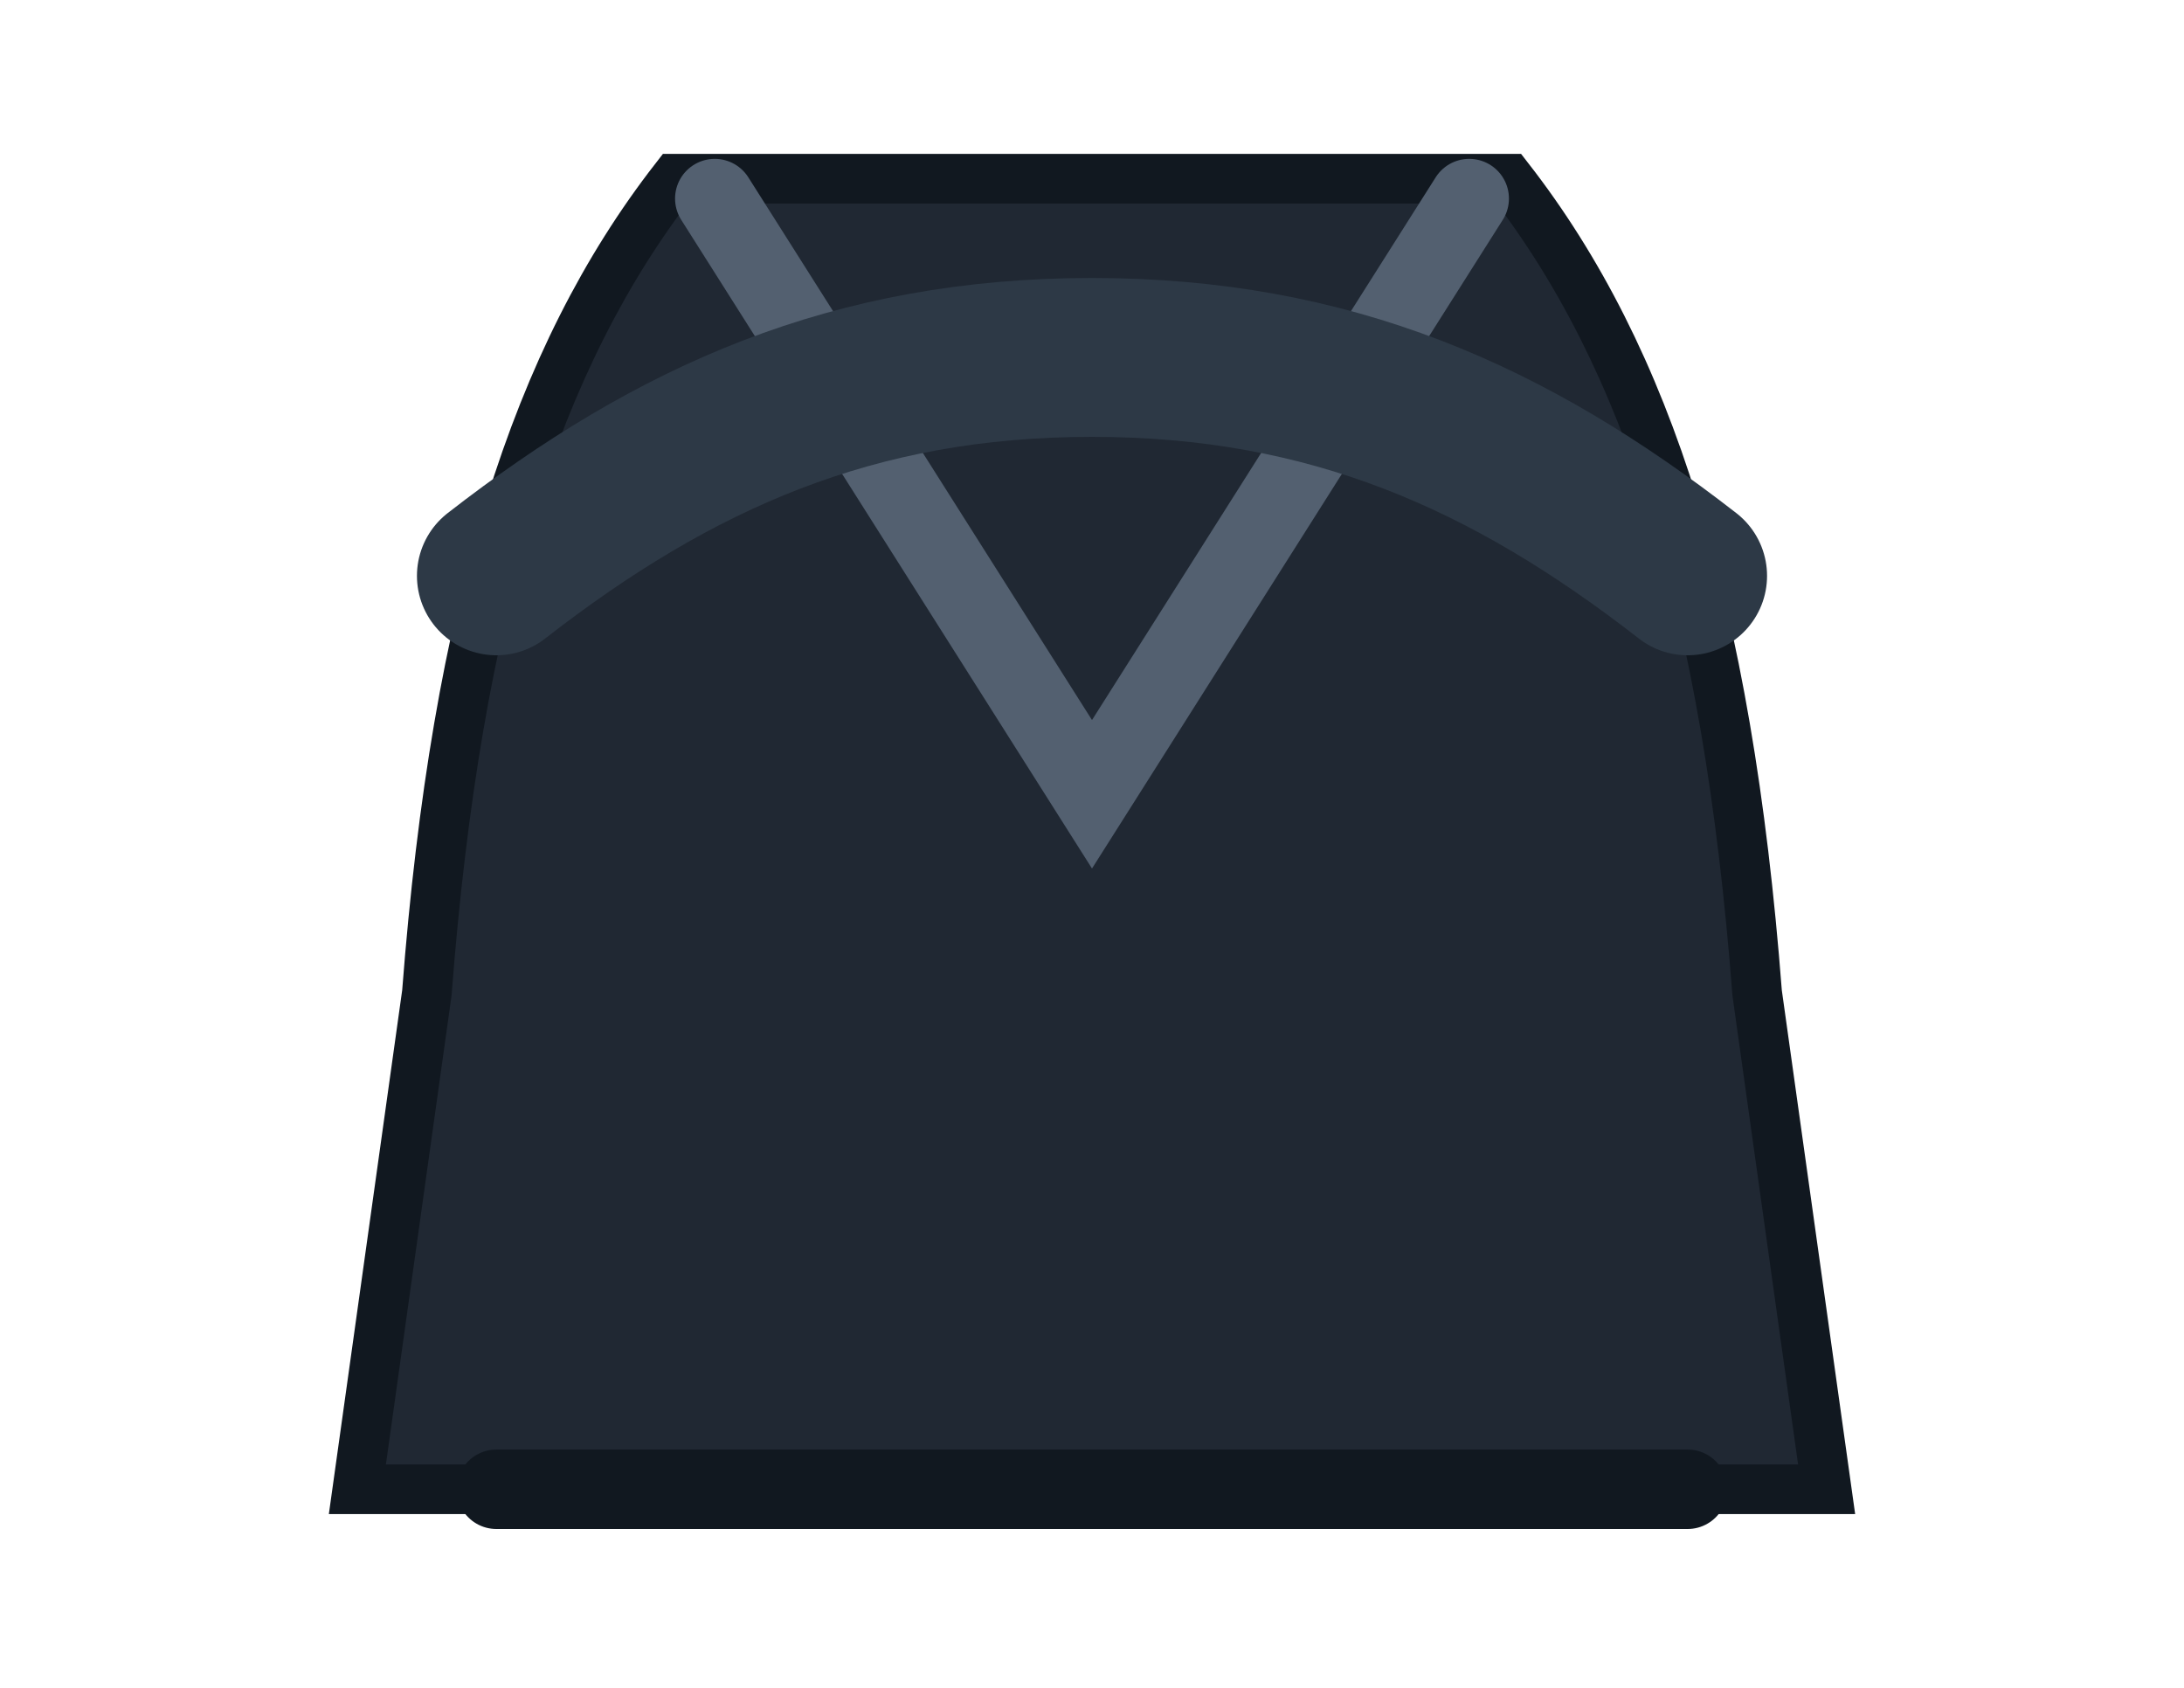
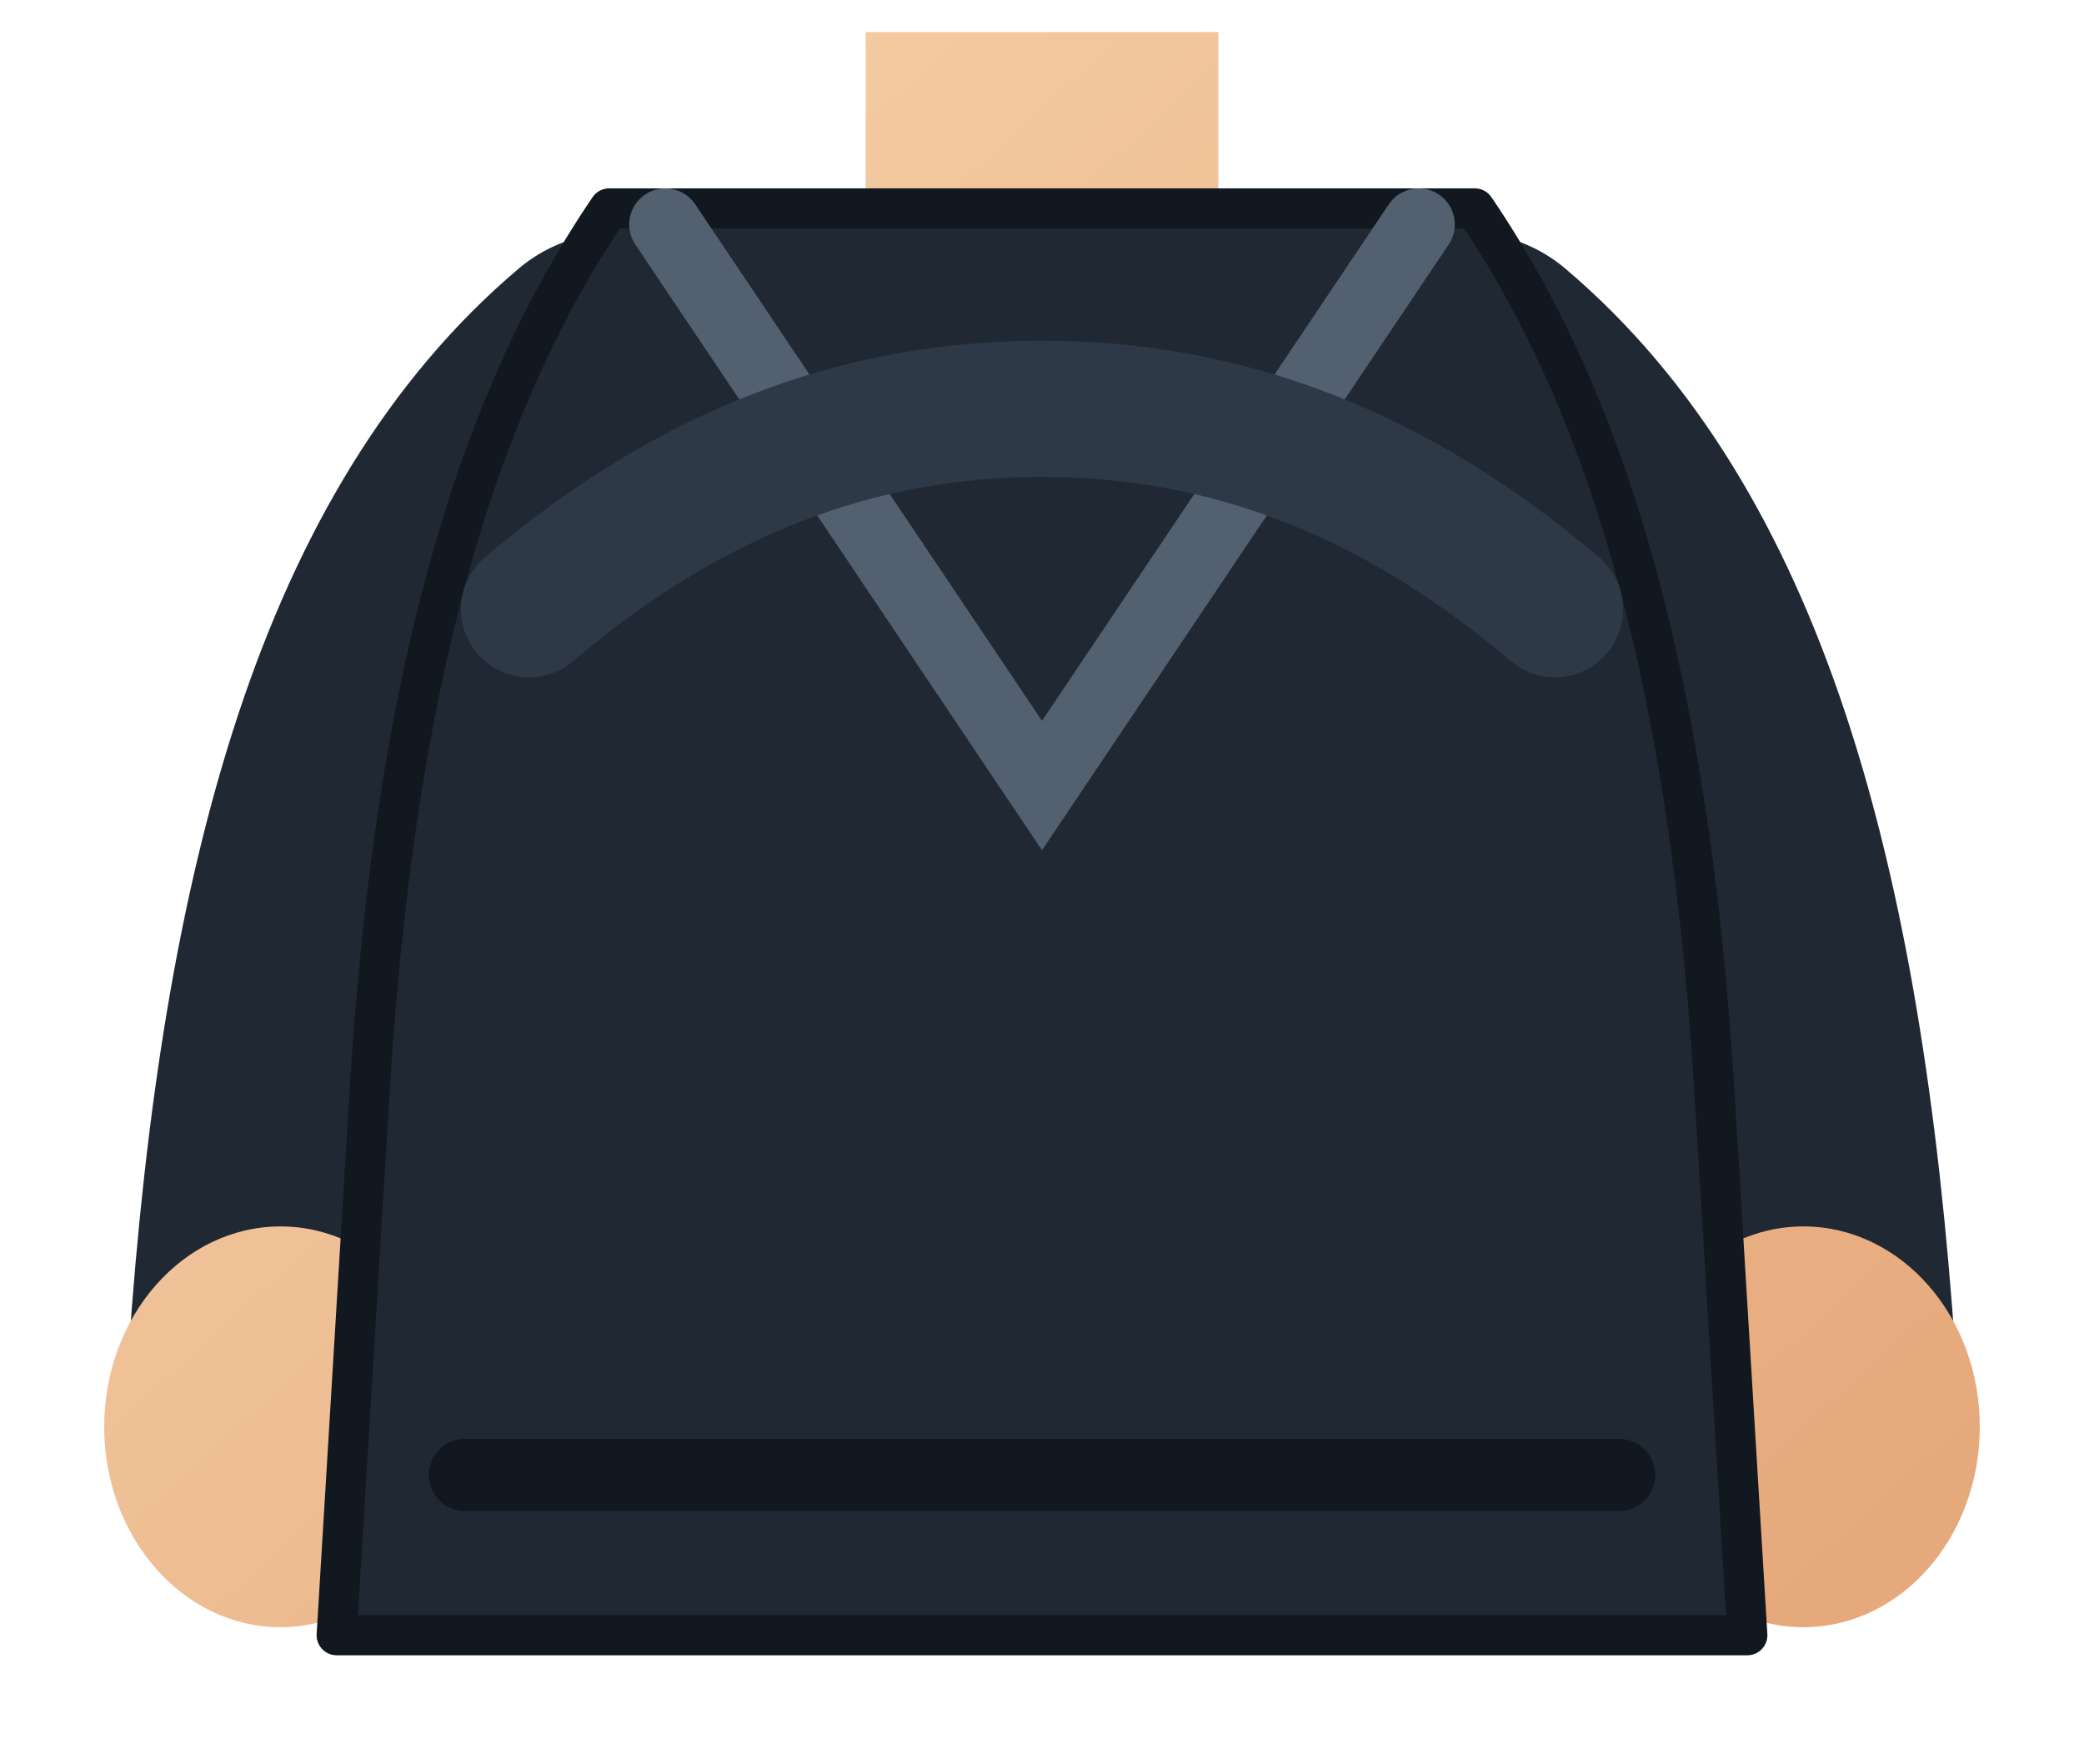
- <svg xmlns="http://www.w3.org/2000/svg" viewBox="0 0 220 170">
-   <path d="M68 18h84c14 18 22 43 25 82l7 50H36l7-50c3-39 11-64 25-82z" fill="#202833" stroke="#111820" stroke-width="5" />
-   <path d="M72 20 110 80l38-60" fill="none" stroke="#536070" stroke-width="8" stroke-linecap="round" />
-   <path d="M50 58c18-14 36-22 60-22s42 8 60 22" fill="none" stroke="#2d3946" stroke-width="16" stroke-linecap="round" />
-   <path d="M50 150h120" stroke="#111820" stroke-width="8" stroke-linecap="round" />
+ <svg xmlns="http://www.w3.org/2000/svg" viewBox="0 0 260 220">
+   <defs>
+     <linearGradient id="skin" x1="40" y1="8" x2="220" y2="205" gradientUnits="userSpaceOnUse">
+       <stop offset="0" stop-color="#f6d0a8" />
+       <stop offset="1" stop-color="#e6a97c" />
+     </linearGradient>
+   </defs>
+   <path d="M108 4h44v36c-6 8-13 12-22 12s-16-4-22-12z" fill="url(#skin)" />
+   <path d="M77 48C51 70 39 111 35 170" fill="none" stroke="#202833" stroke-width="38" stroke-linecap="round" />
+   <path d="M183 48c26 22 38 63 42 122" fill="none" stroke="#202833" stroke-width="38" stroke-linecap="round" />
+   <ellipse cx="35" cy="178" rx="22" ry="25" fill="url(#skin)" />
+   <ellipse cx="225" cy="178" rx="22" ry="25" fill="url(#skin)" />
+   <path d="M76 26h108c17 25 27 60 30 112l4 66H42l4-66c3-52 13-87 30-112z" fill="#202833" stroke="#111820" stroke-width="5" stroke-linejoin="round" />
+   <path d="M83 28l47 70 47-70" fill="none" stroke="#536070" stroke-width="9" stroke-linecap="round" />
+   <path d="M66 76c20-17 41-25 64-25s44 8 64 25" fill="none" stroke="#2d3946" stroke-width="17" stroke-linecap="round" />
+   <path d="M58 184h144" stroke="#111820" stroke-width="9" stroke-linecap="round" />
</svg>
